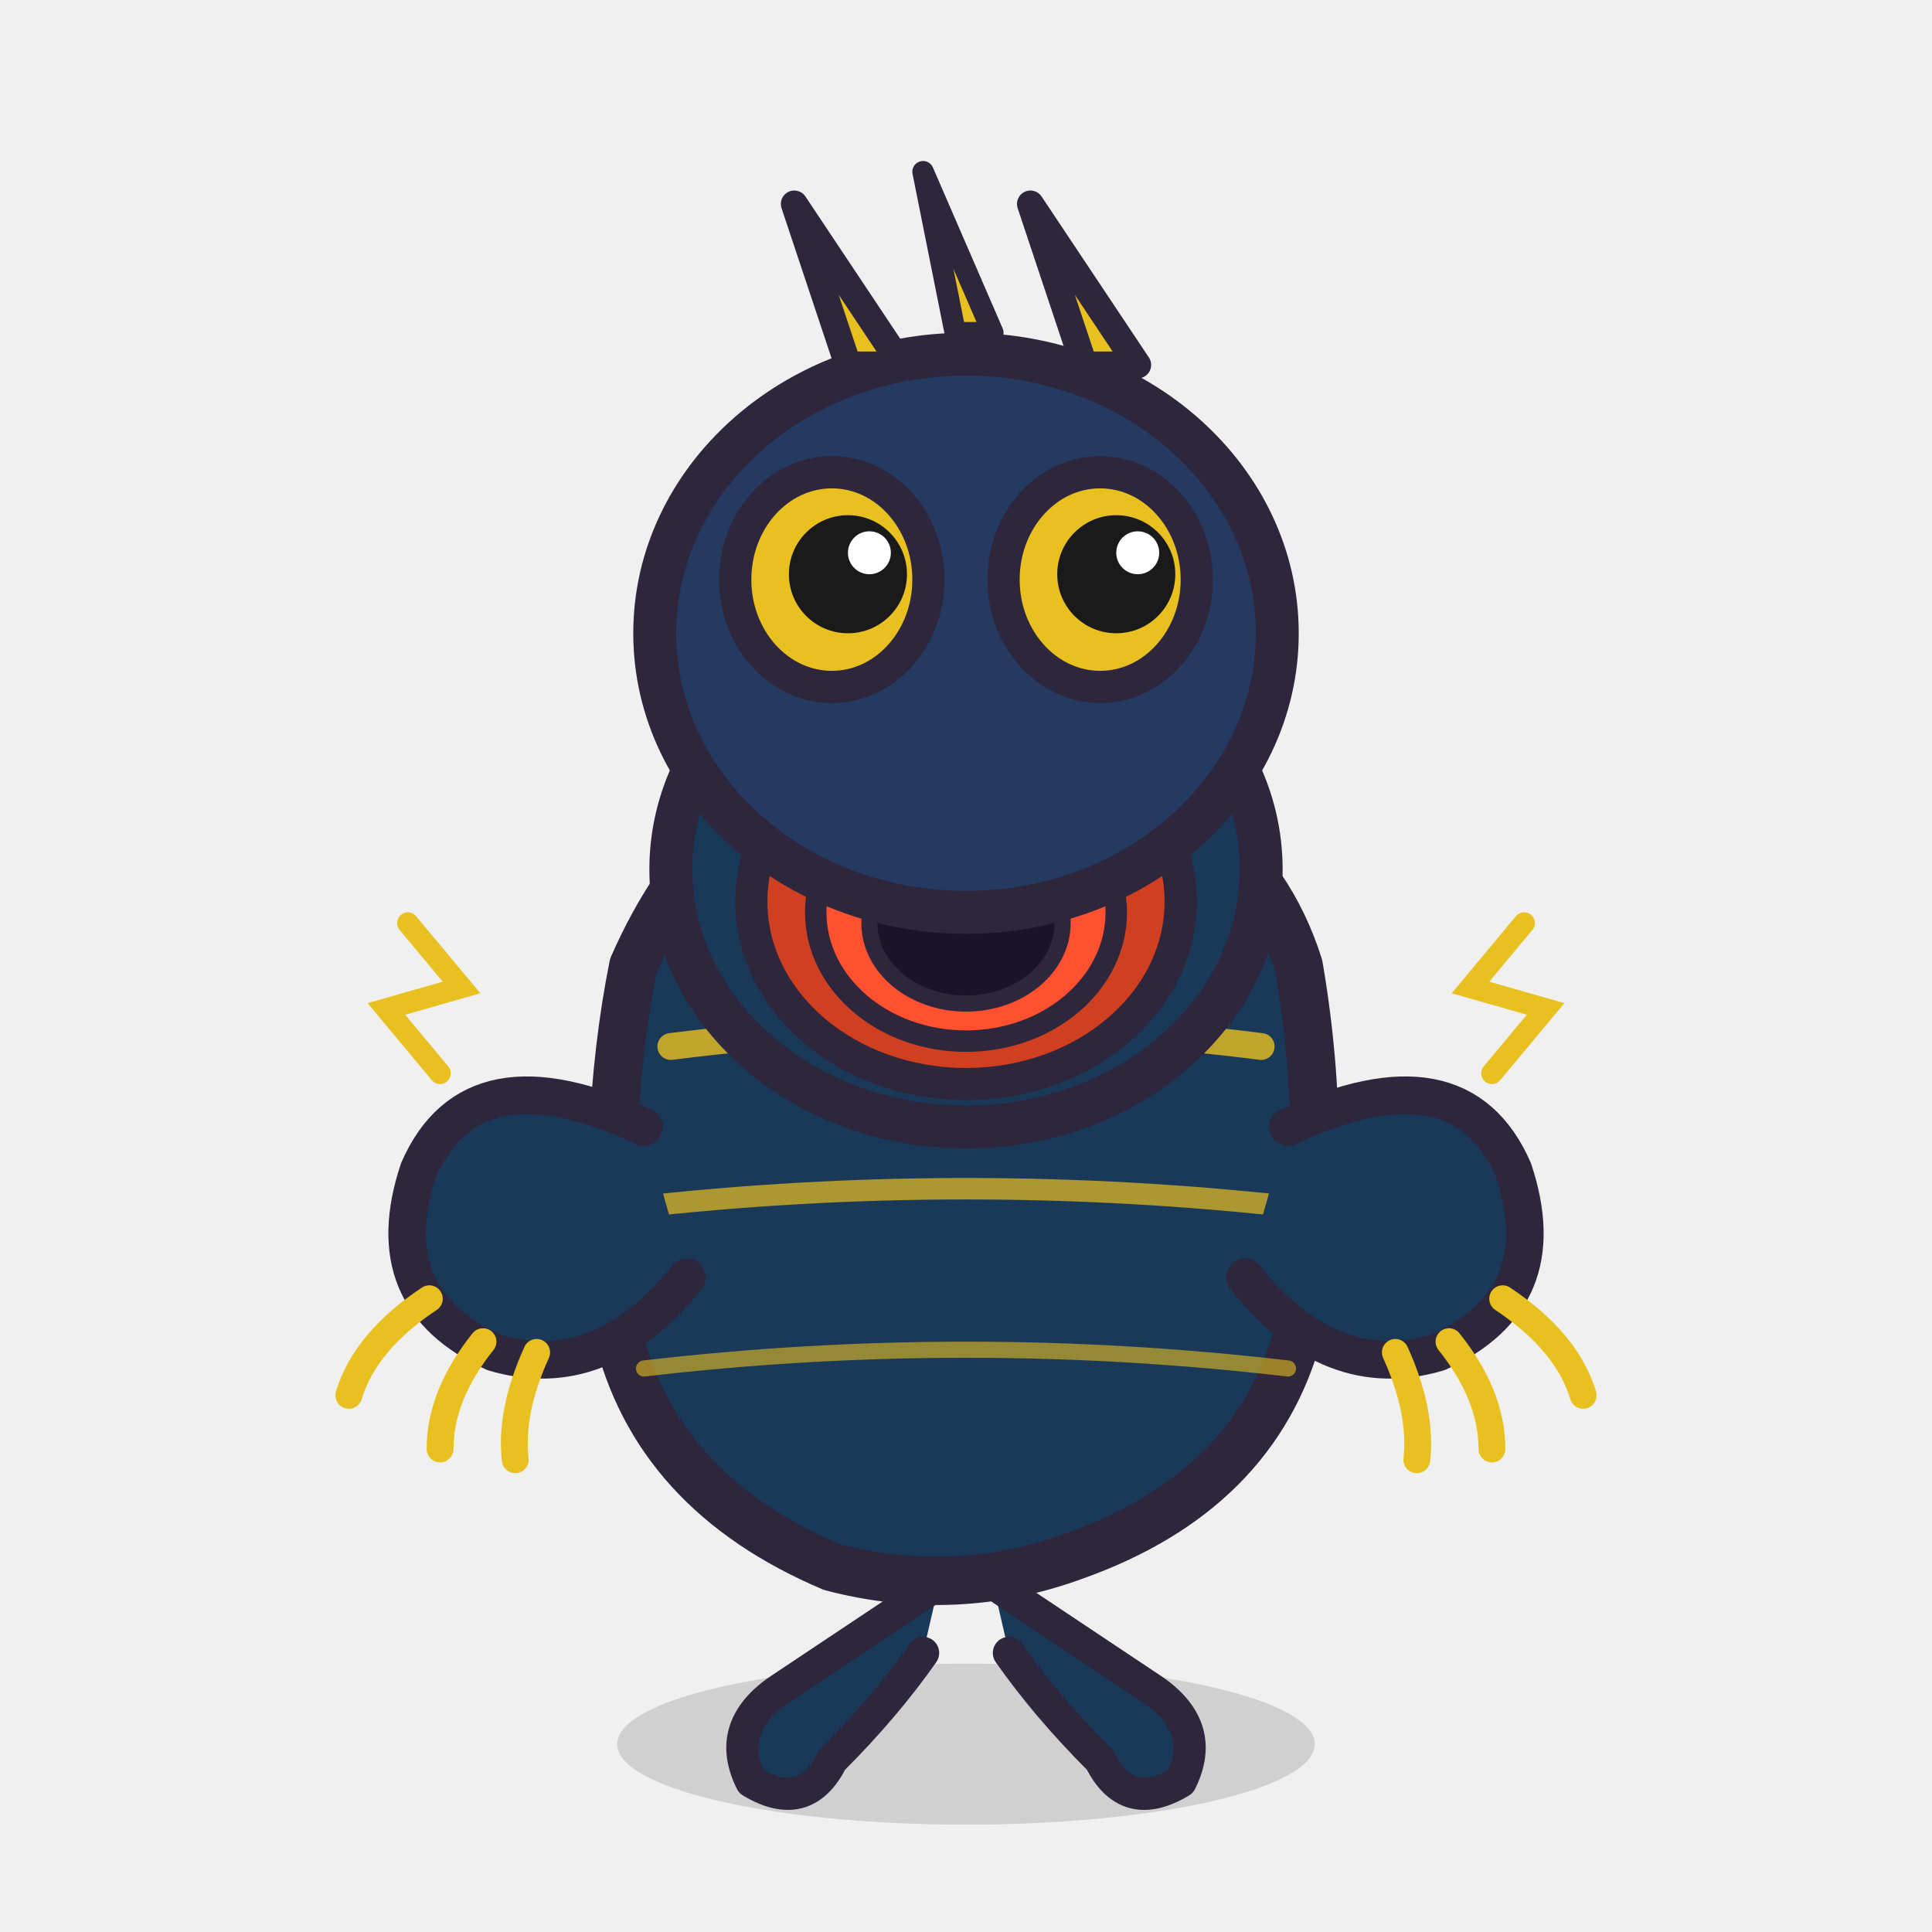
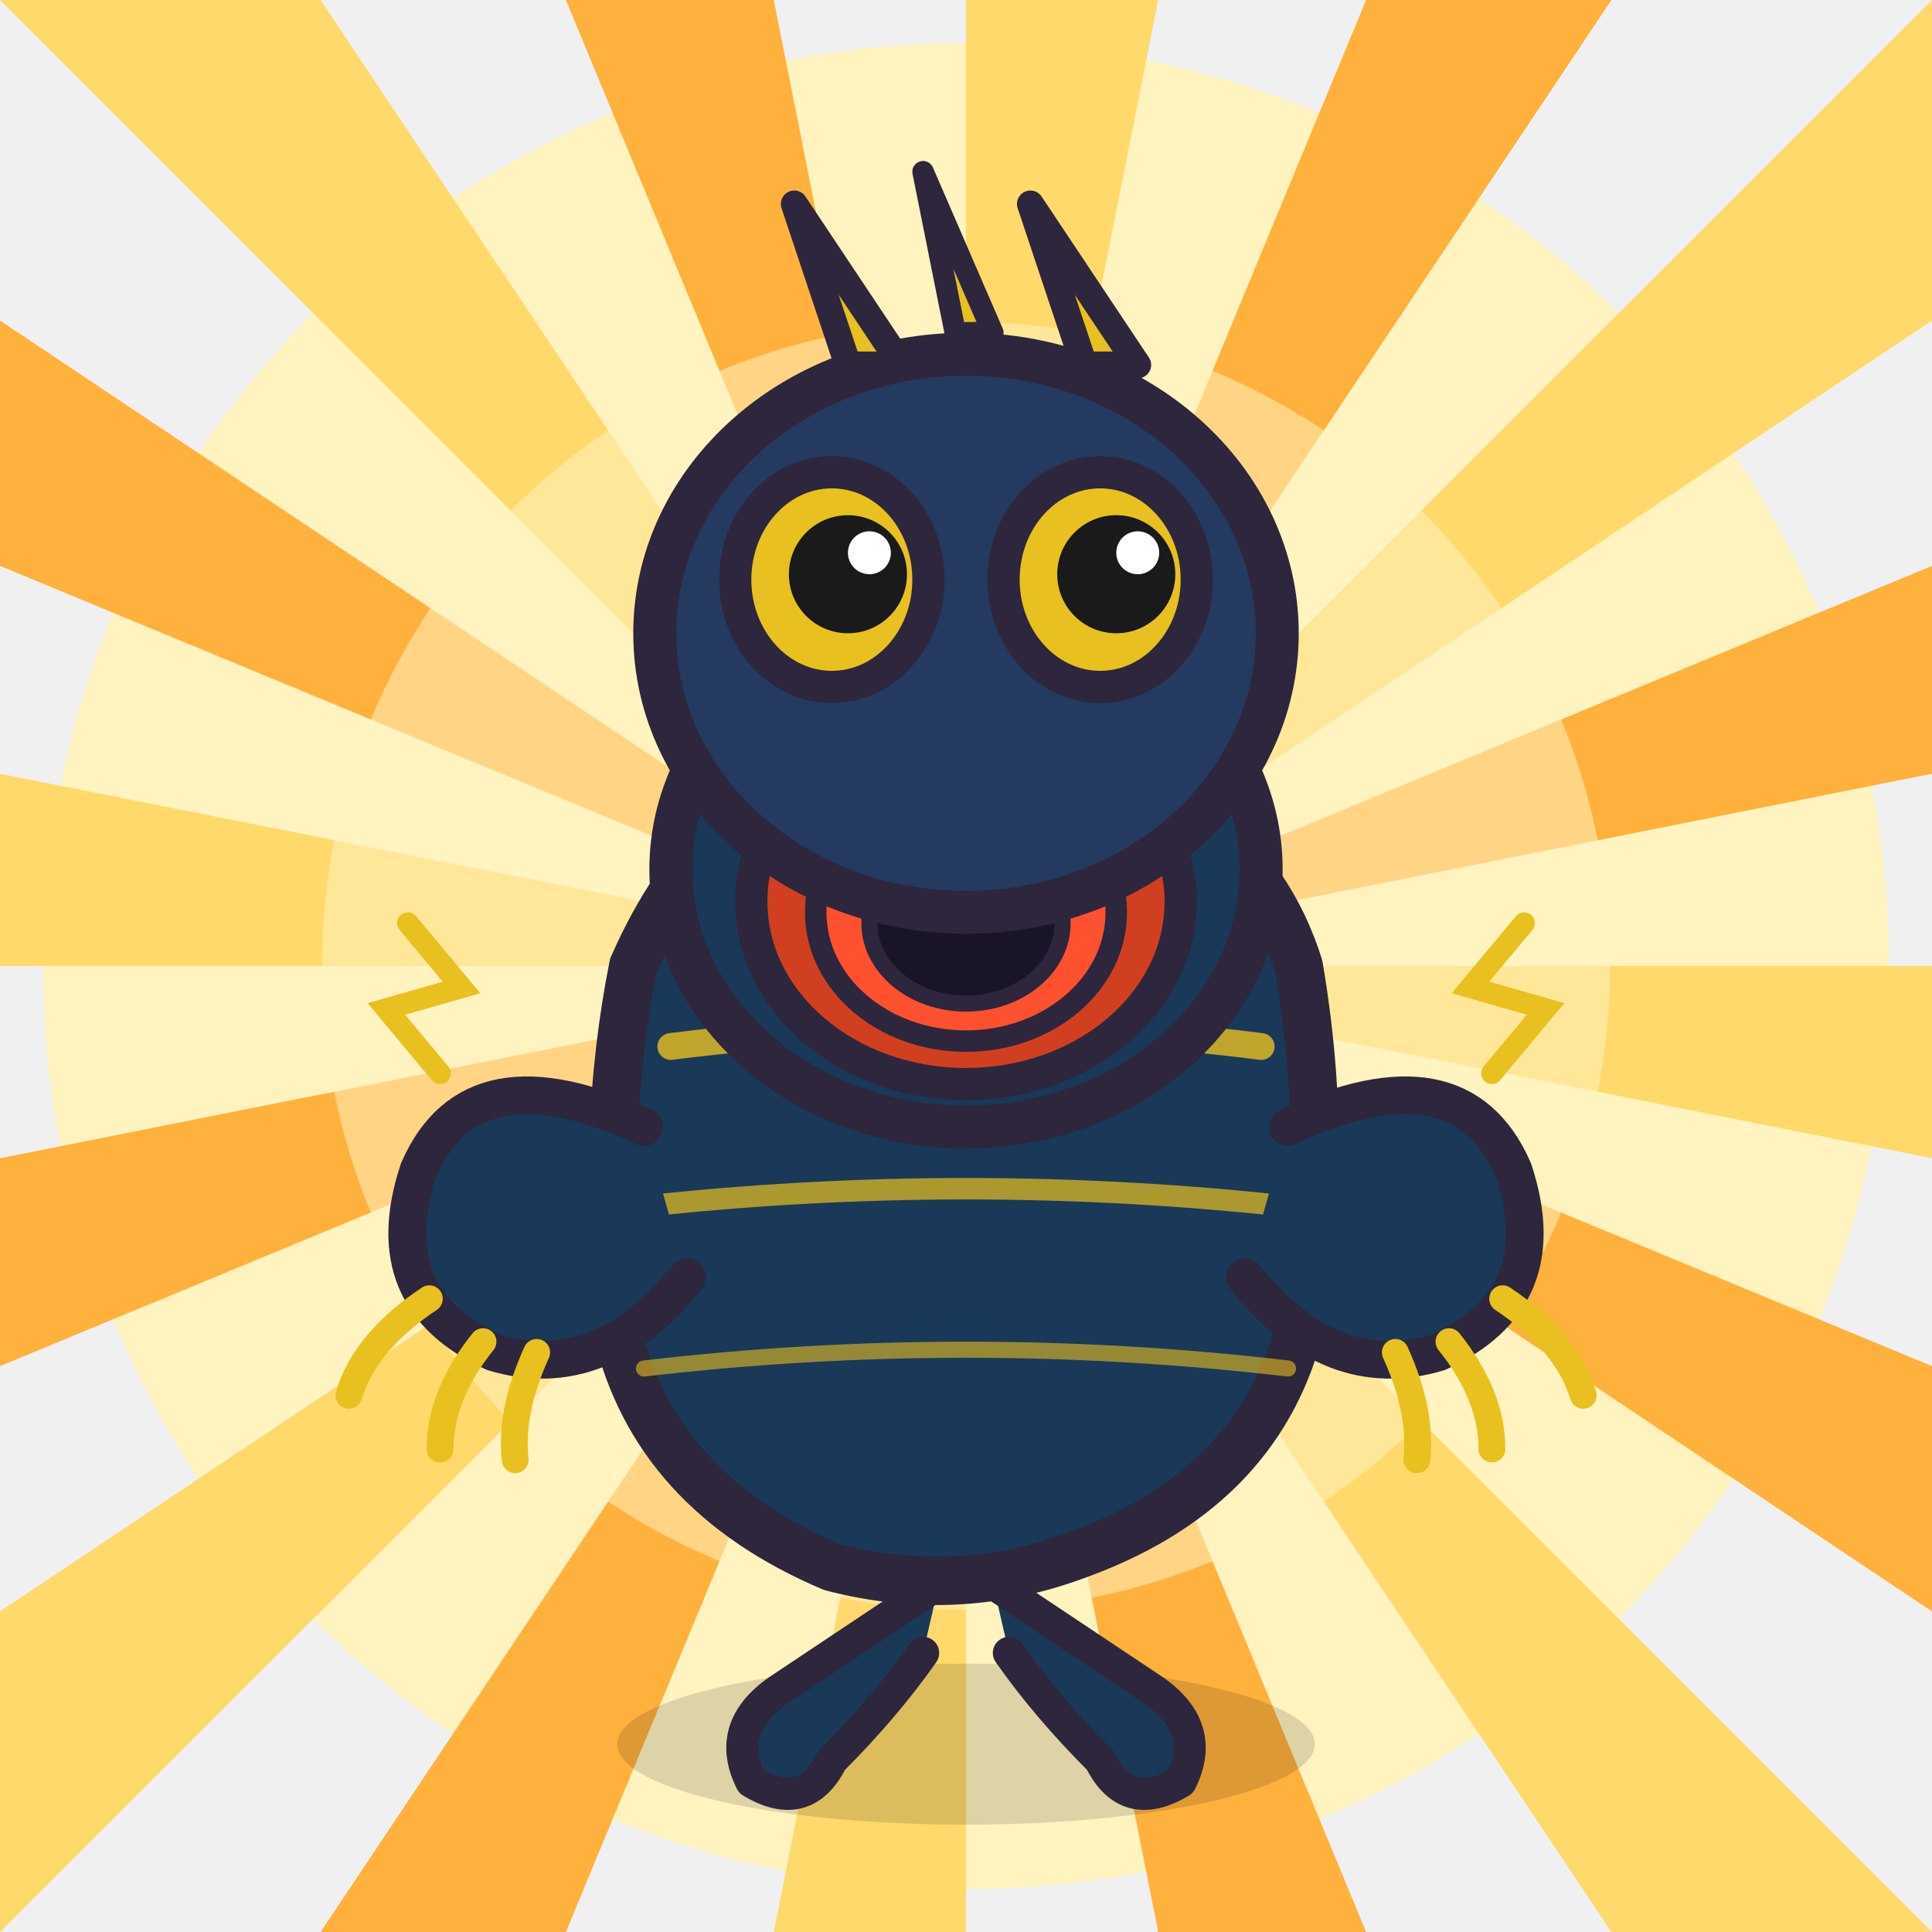
<svg xmlns="http://www.w3.org/2000/svg" viewBox="0 0 360 360">
+   <g id="mega-burst">
+     <circle cx="180" cy="180" r="172" fill="#fff3c0" />
+     <polygon points="180,180 450.0,180.0 444.8,232.7" fill="#ffd96b" />
+     <polygon points="180,180 429.4,283.3 404.5,330.0" fill="#ffb13d" />
+     <polygon points="180,180 370.9,370.9 330.0,404.5" fill="#ffd96b" />
+     <polygon points="180,180 283.3,429.4 232.7,444.8" fill="#ffb13d" />
+     <polygon points="180,180 180.0,450.0 127.3,444.8" fill="#ffd96b" />
+     <polygon points="180,180 76.7,429.4 30.0,404.5" fill="#ffb13d" />
+     <polygon points="180,180 -10.9,370.9 -44.5,330.0" fill="#ffd96b" />
+     <polygon points="180,180 -69.4,283.3 -84.8,232.7" fill="#ffb13d" />
+     <polygon points="180,180 -90.0,180.0 -84.8,127.3" fill="#ffd96b" />
+     <polygon points="180,180 -69.4,76.7 -44.5,30.0" fill="#ffb13d" />
+     <polygon points="180,180 -10.9,-10.9 30.0,-44.5" fill="#ffd96b" />
+     <polygon points="180,180 76.7,-69.4 127.3,-84.8" fill="#ffb13d" />
+     <polygon points="180,180 180.0,-90.0 232.7,-84.8" fill="#ffd96b" />
+     <polygon points="180,180 283.3,-69.4 330.0,-44.5" fill="#ffb13d" />
+     <polygon points="180,180 370.9,-10.9 404.5,30.0" fill="#ffd96b" />
+     <polygon points="180,180 429.4,76.7 444.8,127.3" fill="#ffb13d" />
+     <circle cx="180" cy="180" r="120" fill="#fff3c0" opacity="0.55" />
+   </g>
  <ellipse cx="180" cy="325" rx="65" ry="15" fill="#00000022" />
  <path d="M185,295 Q200,305 215,315 Q225,322 220,332 Q210,338 205,328 Q195,318 188,308" fill="#1A3858" stroke="#2d263c" stroke-width="6" stroke-linejoin="round" stroke-linecap="round" />
  <path d="M175,295 Q160,305 145,315 Q135,322 140,332 Q150,338 155,328 Q165,318 172,308" fill="#1A3858" stroke="#2d263c" stroke-width="6" stroke-linejoin="round" stroke-linecap="round" />
  <path d="M118,180 Q112,210 115,248 Q122,278 155,292 Q178,298 200,290 Q234,278 242,248 Q248,215 242,180 Q232,148 190,138 Q175,134 162,138 Q132,148 118,180 Z" fill="#1A3858" stroke="#2d263c" stroke-width="9" stroke-linejoin="round" />
  <path d="M125,195 Q180,188 235,195" fill="none" stroke="#E8C020" stroke-width="5" stroke-linecap="round" opacity="0.8" />
  <path d="M118,225 Q180,218 242,225" fill="none" stroke="#E8C020" stroke-width="4" stroke-linecap="round" opacity="0.7" />
  <path d="M120,255 Q180,248 240,255" fill="none" stroke="#E8C020" stroke-width="3" stroke-linecap="round" opacity="0.6" />
  <path d="M120,210 Q88,195 78,218 Q70,242 92,252 Q112,258 128,238" fill="#1A3858" stroke="#2d263c" stroke-width="7" stroke-linejoin="round" stroke-linecap="round" />
  <path d="M80,242 Q68,250 65,260 M90,250 Q82,260 82,270 M100,252 Q95,263 96,272" stroke="#E8C020" stroke-width="5" stroke-linecap="round" fill="none" />
  <path d="M240,210 Q272,195 282,218 Q290,242 268,252 Q248,258 232,238" fill="#1A3858" stroke="#2d263c" stroke-width="7" stroke-linejoin="round" stroke-linecap="round" />
  <path d="M280,242 Q292,250 295,260 M270,250 Q278,260 278,270 M260,252 Q265,263 264,272" stroke="#E8C020" stroke-width="5" stroke-linecap="round" fill="none" />
  <ellipse cx="180" cy="162" rx="55" ry="48" fill="#1A3858" stroke="#2d263c" stroke-width="8" stroke-linejoin="round" />
  <ellipse cx="180" cy="168" rx="40" ry="34" fill="#D04020" stroke="#2d263c" stroke-width="6" stroke-linejoin="round" />
  <ellipse cx="180" cy="170" rx="28" ry="24" fill="#FF5030" stroke="#2d263c" stroke-width="4" />
  <ellipse cx="180" cy="172" rx="18" ry="15" fill="#1a1428" stroke="#2d263c" stroke-width="3" />
  <ellipse cx="180" cy="118" rx="58" ry="52" fill="#243A60" stroke="#2d263c" stroke-width="8" stroke-linejoin="round" />
  <ellipse cx="155" cy="108" rx="18" ry="20" fill="#E8C020" stroke="#2d263c" stroke-width="6" />
  <circle cx="158" cy="107" r="11" fill="#1a1a1a" />
  <circle cx="162" cy="103" r="4" fill="white" />
  <ellipse cx="205" cy="108" rx="18" ry="20" fill="#E8C020" stroke="#2d263c" stroke-width="6" />
  <circle cx="208" cy="107" r="11" fill="#1a1a1a" />
  <circle cx="212" cy="103" r="4" fill="white" />
  <polygon points="158,68 148,38 168,68" fill="#E8C020" stroke="#2d263c" stroke-width="5" stroke-linejoin="round" />
  <polygon points="178,62 172,32 185,62" fill="#E8C020" stroke="#2d263c" stroke-width="4" stroke-linejoin="round" />
  <polygon points="202,68 192,38 212,68" fill="#E8C020" stroke="#2d263c" stroke-width="5" stroke-linejoin="round" />
  <path d="M82,200 L72,188 L86,184 L76,172" stroke="#E8C020" stroke-width="4" stroke-linecap="round" fill="none" />
  <path d="M278,200 L288,188 L274,184 L284,172" stroke="#E8C020" stroke-width="4" stroke-linecap="round" fill="none" />
</svg>
